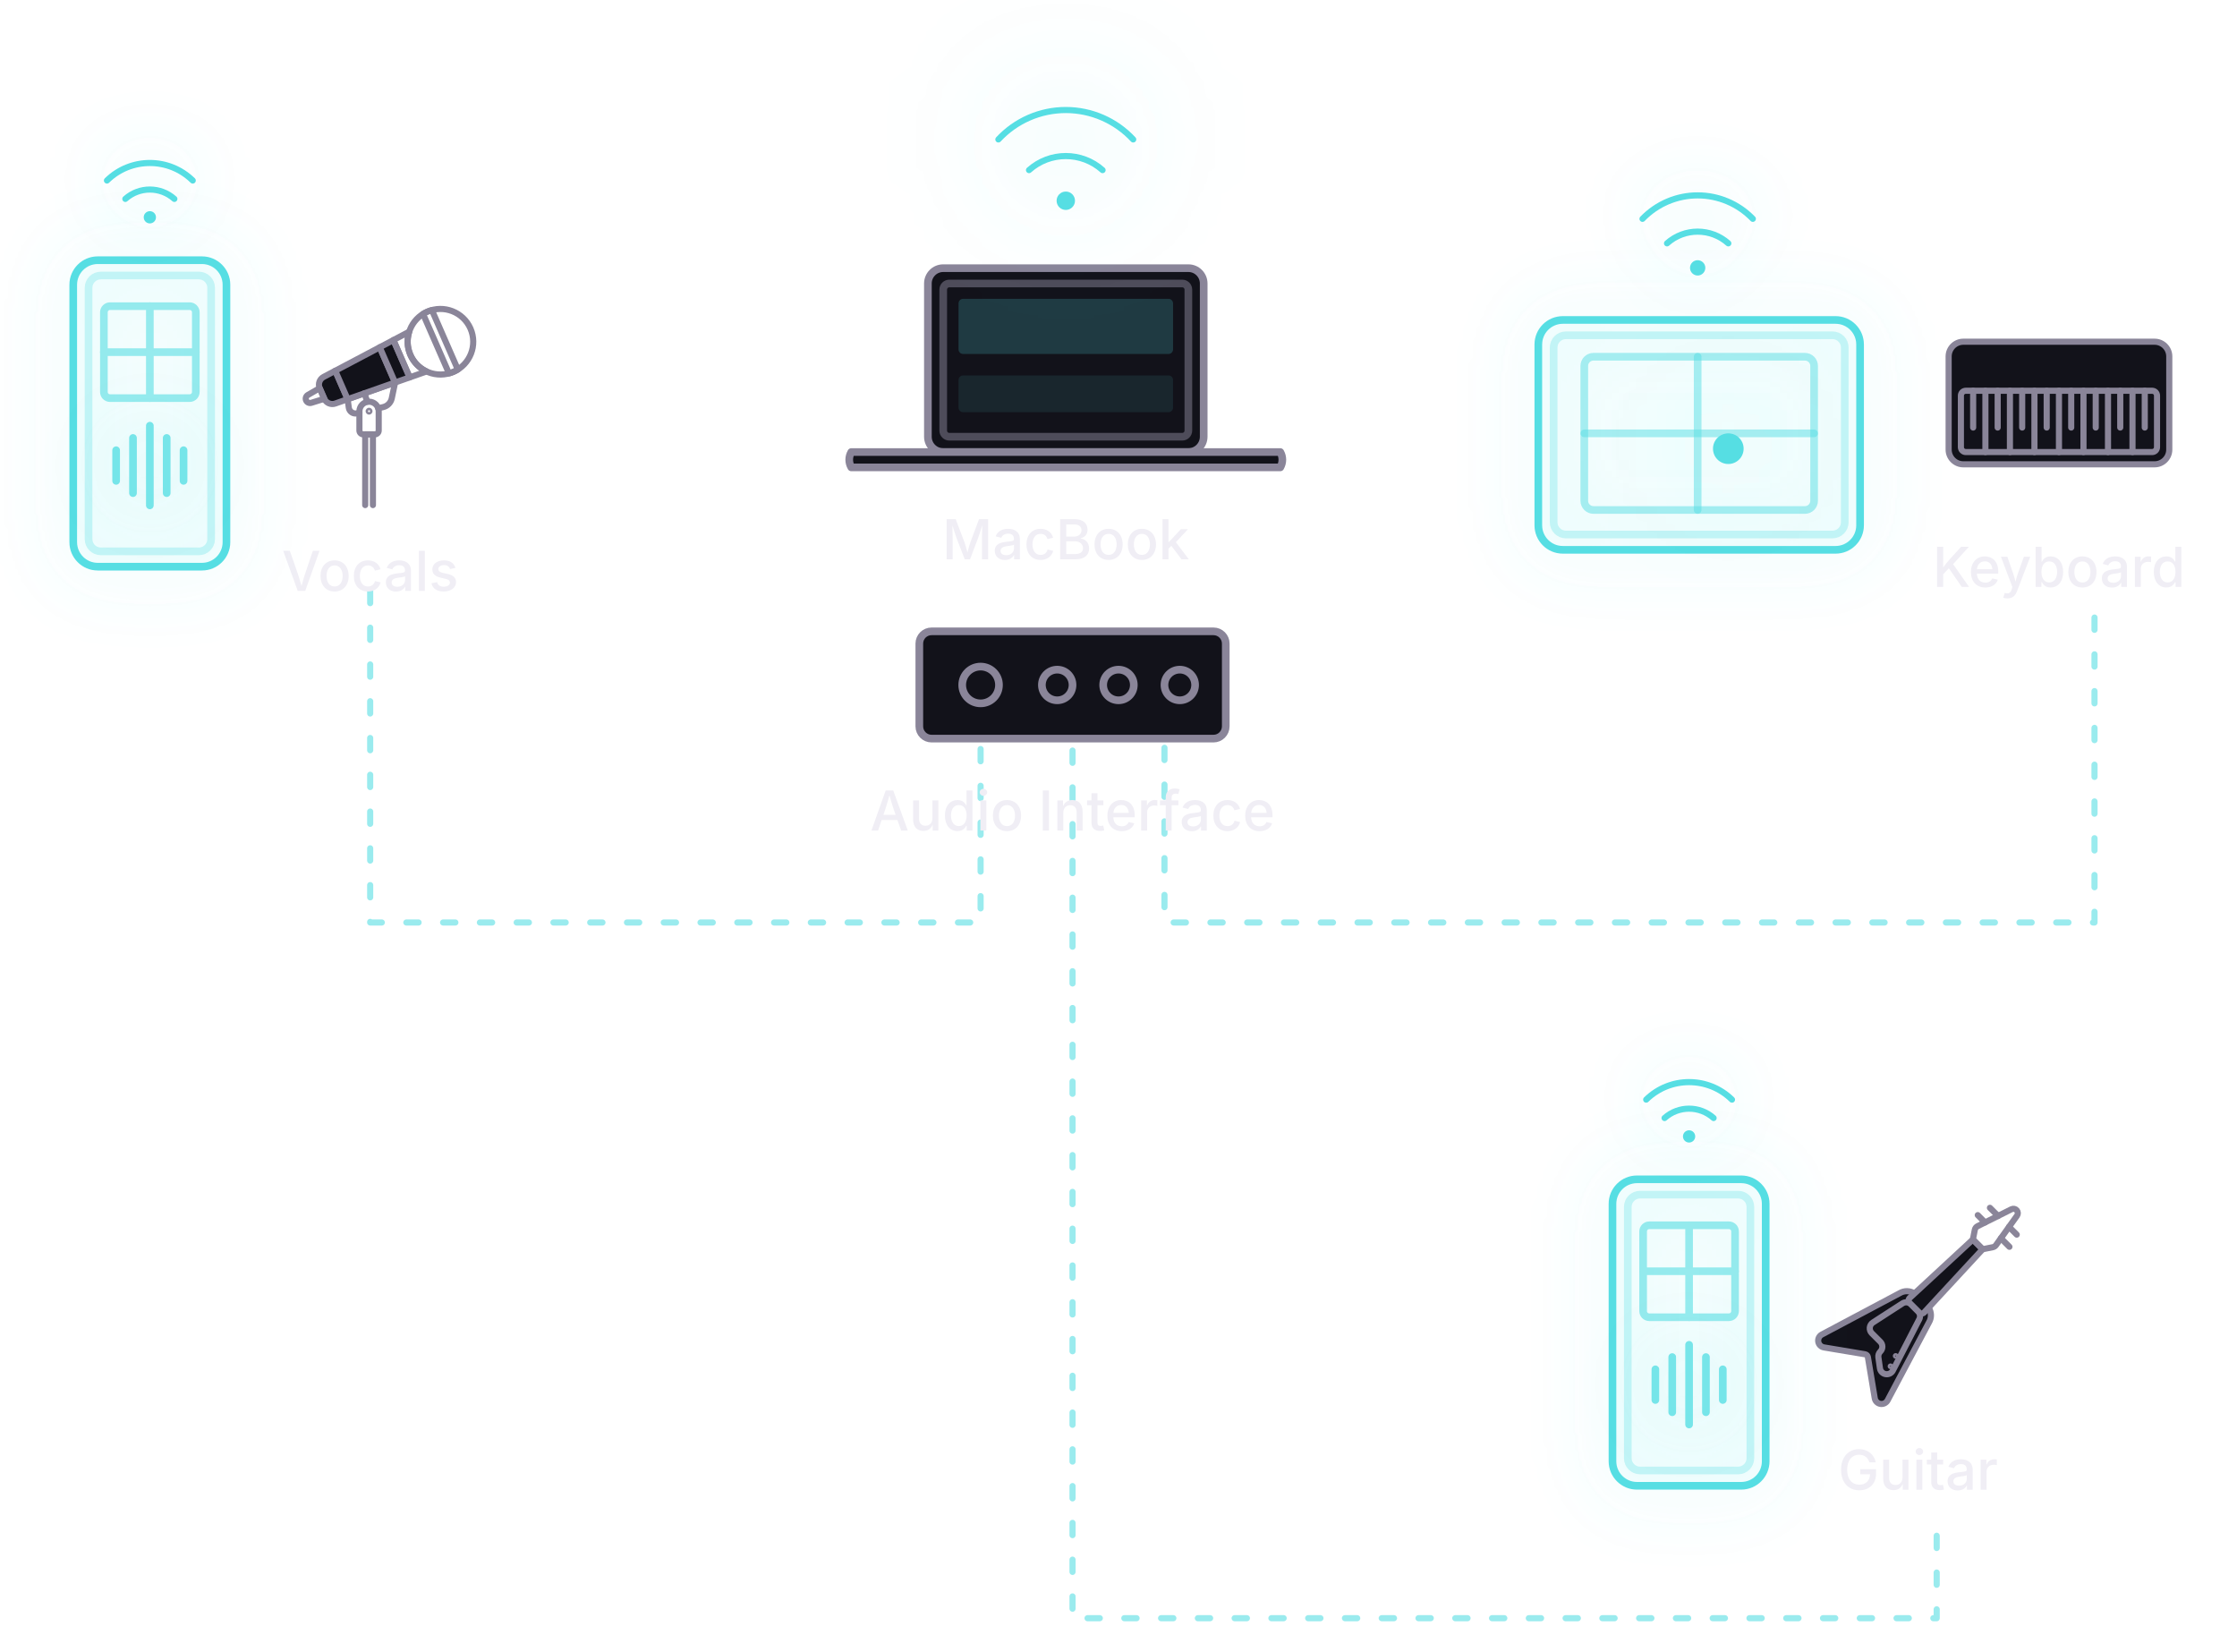
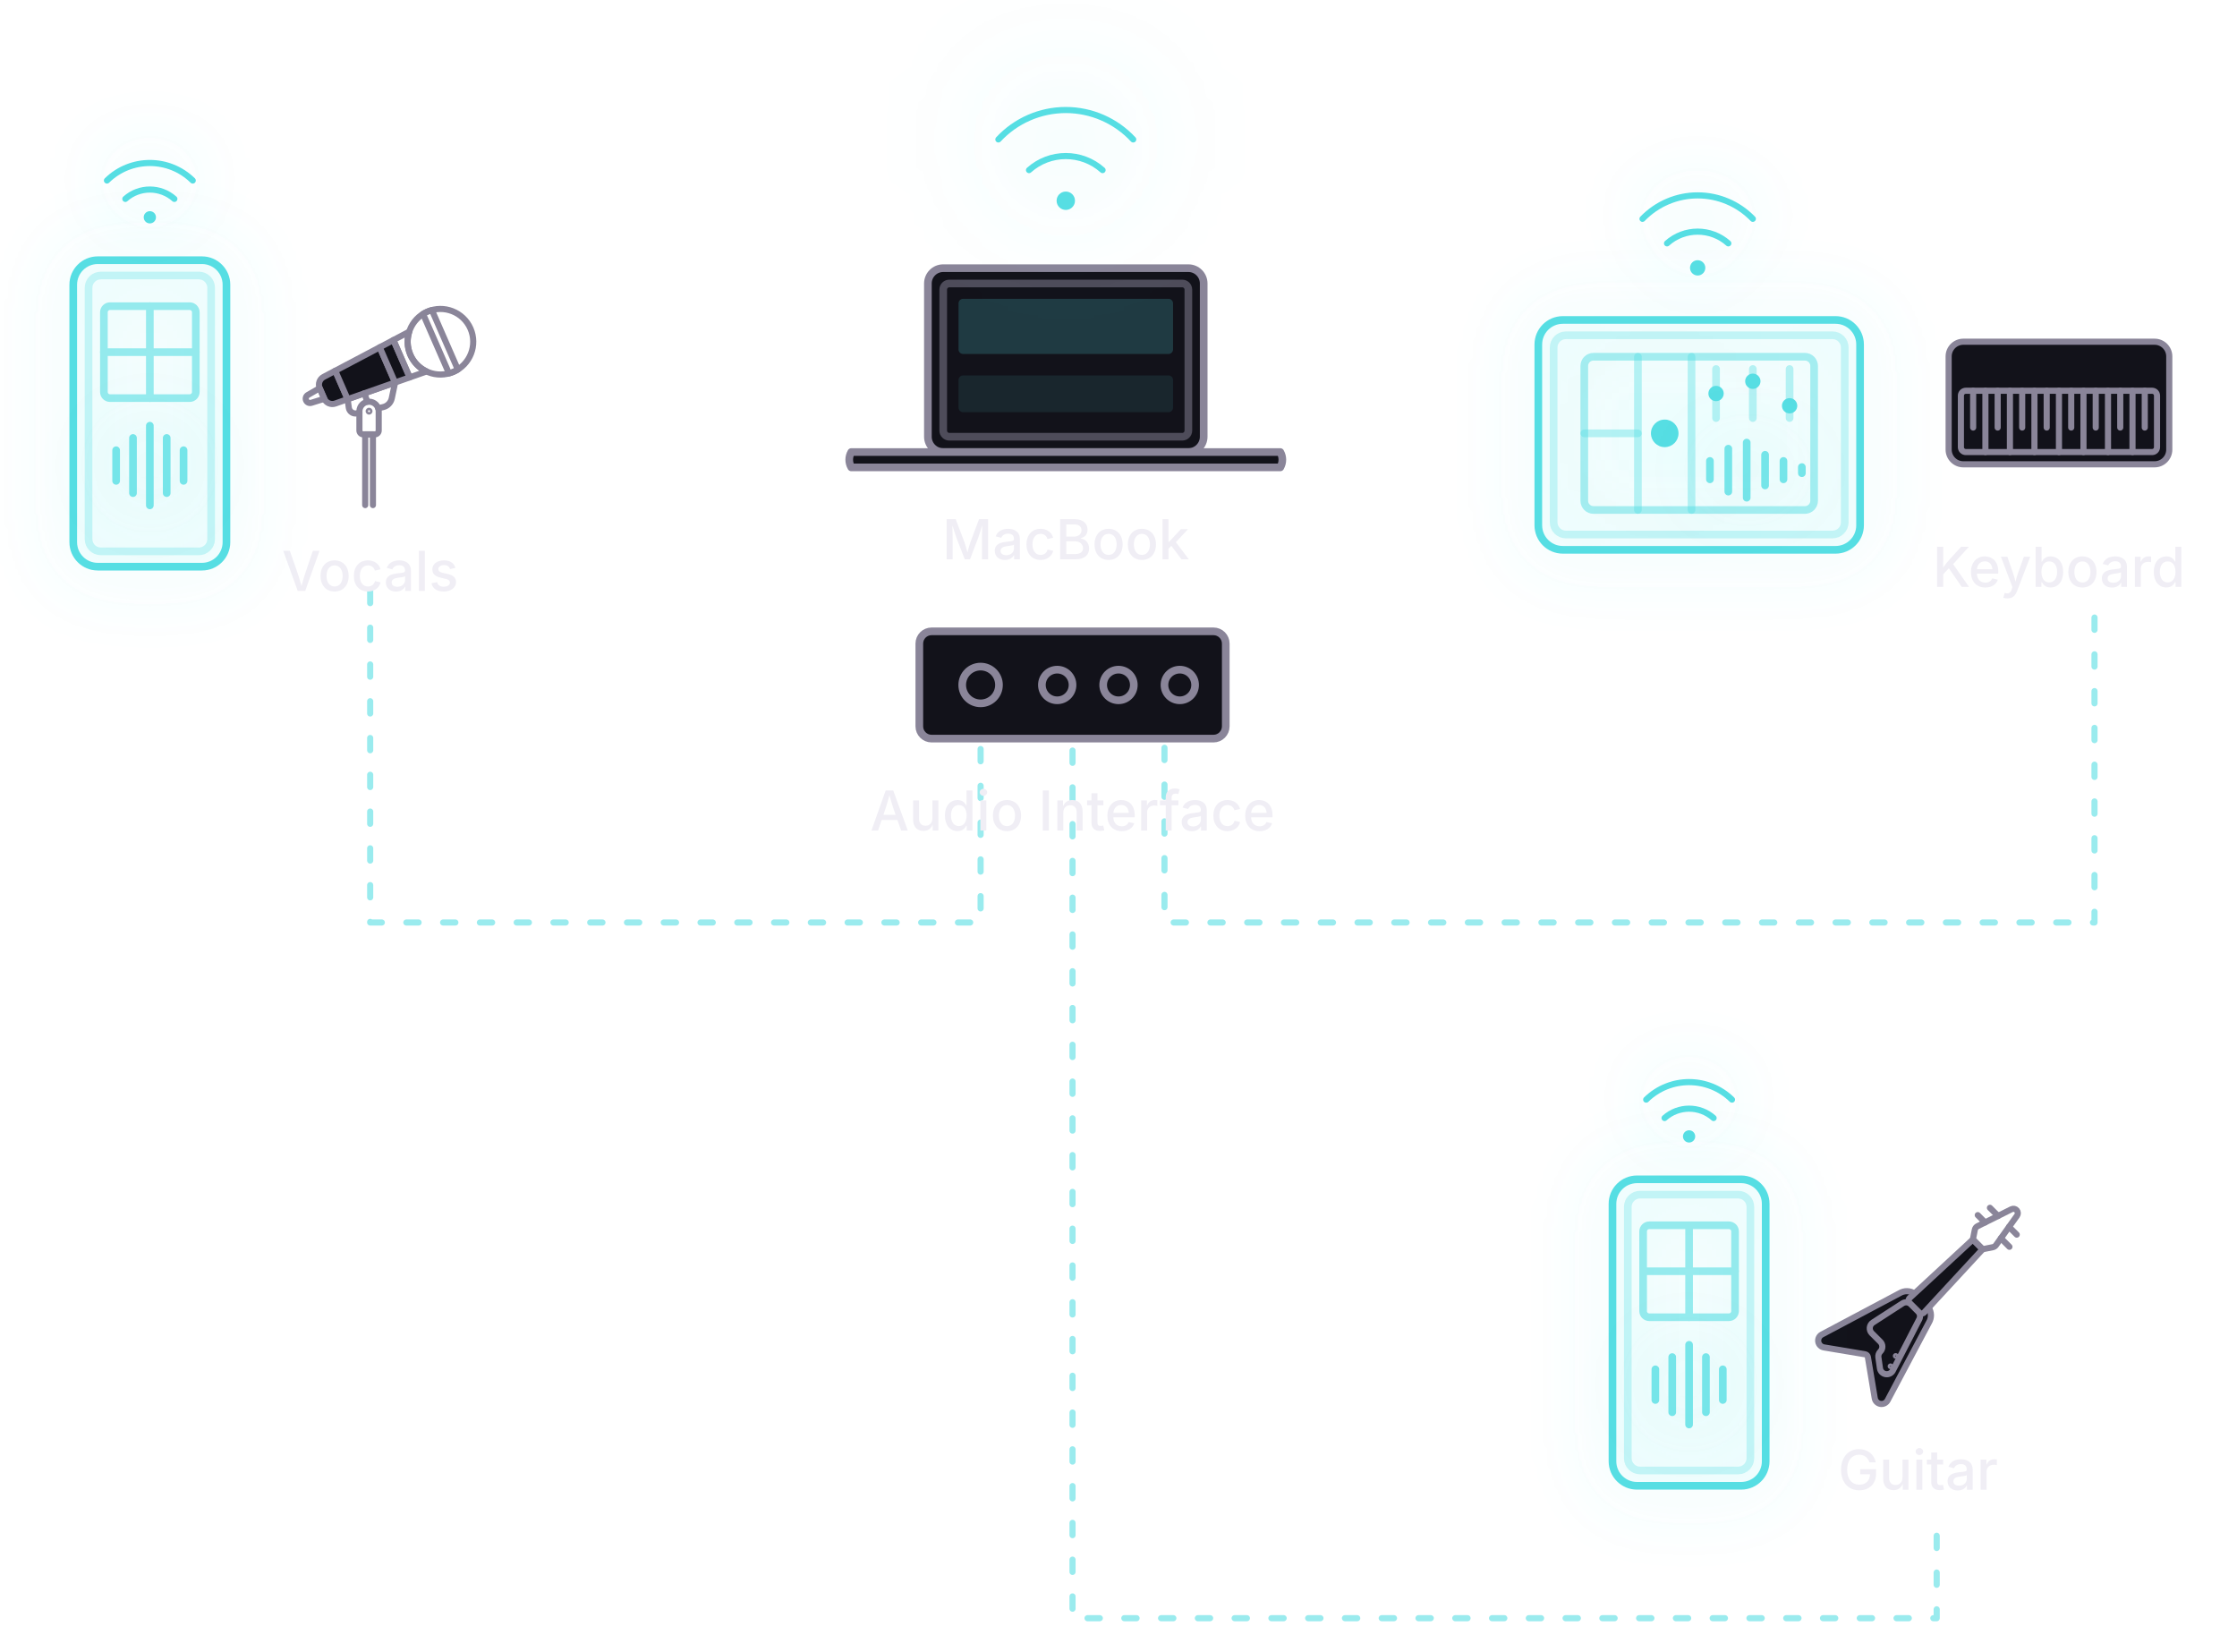
<svg xmlns="http://www.w3.org/2000/svg" viewBox="130 184 730 539" width="100%" height="100%">
  <defs>
    <style>
            .device { stroke: #8a8599; stroke-width: 2.5; fill: none; stroke-linecap: round; stroke-linejoin: round; }
            .device-fill { fill: #8a8599; }
            .device-bg { fill: #12121a; }
            .accent { stroke: #57DEE3; stroke-width: 2.5; fill: none; stroke-linecap: round; stroke-linejoin: round; }
            .accent-fill { fill: #57DEE3; }
            .accent-bg { fill: rgba(87, 222, 227, 0.05); }
            .cable { stroke: #5a5570; stroke-width: 2; fill: none; stroke-dasharray: 6 8; stroke-linecap: round; stroke-linejoin: round; }
            .wifi { stroke: #57DEE3; stroke-width: 2; stroke-linecap: round; stroke-linejoin: round; fill: none; }
            .glow { filter: drop-shadow(0 0 12px rgba(87, 222, 227, 0.4)); }
            .glow-strong { filter: drop-shadow(0 0 20px rgba(87, 222, 227, 0.8)); }
            .text { font-family: 'Outfit', -apple-system, sans-serif; fill: #f0eef5; font-size: 18px; text-anchor: middle; font-weight: 500; }
            .text-sm { font-family: 'Outfit', -apple-system, sans-serif; fill: #8a8599; font-size: 14px; text-anchor: middle; }
        </style>
  </defs>
  <path d="M 250.8 376.8 L 250.8 485 L 450 485 L 450 425" class="wifi" stroke-dasharray="4 8" opacity="0.6" />
  <path d="M 813.5 385.5 L 813.5 485 L 510 485 L 510 425" class="wifi" stroke-dasharray="4 8" opacity="0.6" />
  <path d="M 762 685.1 L 762 712 L 480 712 L 480 425" class="wifi" stroke-dasharray="4 8" opacity="0.6" />
  <g transform="translate(407.8, 271.5)">
    <rect x="25" y="0" width="90" height="60" rx="5" class="device device-bg" />
    <path d="M 0 65 L 140 65 A 5 5 0 0 0 140 60 L 0 60 A 5 5 0 0 0 0 65 Z" class="device device-bg" />
    <rect x="30" y="5" width="80" height="50" rx="2" class="device" stroke-width="1.5" opacity="0.5" />
    <rect x="35" y="10" width="70" height="18" rx="1.5" fill="#57DEE3" opacity="0.2" />
    <rect x="35" y="35" width="70" height="12" rx="1.5" fill="#57DEE3" opacity="0.1" />
    <text x="70" y="95" class="text">MacBook</text>
    <g transform="translate(70, -20)" class="glow-strong">
      <path d="M -12 -12 A 18 18 0 0 1 12 -12" class="wifi" />
      <path d="M -22 -22 A 30 30 0 0 1 22 -22" class="wifi" />
      <circle cx="0" cy="-2" r="3" class="accent-fill" />
    </g>
  </g>
  <g transform="translate(430, 390)">
    <rect x="0" y="0" width="100" height="35" rx="4" class="device device-bg" />
    <circle cx="20" cy="17.5" r="6" class="device" />
    <circle cx="45" cy="17.5" r="5" class="device" />
    <circle cx="65" cy="17.5" r="5" class="device" />
    <circle cx="85" cy="17.5" r="5" class="device" />
    <text x="50" y="65" class="text">Audio Interface</text>
  </g>
  <g transform="translate(217.1, 276.8)">
    <g transform="scale(0.8)">
      <path d="m45.419 50.517 2.04 -0.486a4.651 4.651 0 0 0 3.474 -3.567l1.356 -6.454 -19.354 6.8 0.464 3.462a2.743 2.743 0 0 0 3.355 2.3l0.982 -0.234" class="device" />
      <path d="m27.874 35.228 -4.741 2.5a3.574 3.574 0 0 0 -1.606 4.591l1.89 4.326a3.574 3.574 0 0 0 4.46 1.942l5.058 -1.776Z" class="device device-bg" />
      <path d="m32.935 46.813 19.354 -6.803 -6.272 -14.36 -18.143 9.578 5.061 11.585z" class="device device-bg" />
      <path d="m46.017 25.65 6.272 14.36 5.955 -2.093 -6.645 -15.213 -5.582 2.946z" class="device device-bg" />
      <path d="M83.043 18.026a13.376 13.376 0 1 1 -17.612 -6.9 13.377 13.377 0 0 1 17.612 6.9Z" class="device" />
      <path d="M16.716 45.091a1.758 1.758 0 0 0 1.4 3.2l5.3 -1.647 -1.89 -4.326Z" class="device" />
      <path d="M45.605 51.709a3.935 3.935 0 0 0 -7.869 0v7.869a1.574 1.574 0 0 0 1.574 1.574h4.721a1.574 1.574 0 0 0 1.574 -1.574Z" class="device" />
      <path d="m40.097 90 0 -28.848 3.147 0 0 28.848" class="device" />
      <path d="m39.733 44.423 1.249 3.413" class="device" />
      <path d="M77.885 34.72 67.291 10.466a13.466 13.466 0 0 0 -1.86 0.656 13.317 13.317 0 0 0 -1.745 0.919L74.279 36.3a13.539 13.539 0 0 0 3.606 -1.575Z" class="device" />
      <path d="M58.045 19.3a13.379 13.379 0 0 0 7.078 16.2l-6.879 2.417L51.6 22.7Z" class="device" />
      <path d="M41.671 51.306a0.4 0.4 0 1 1 -0.4 0.4 0.4 0.4 0 0 1 0.4 -0.4m0 -1a1.4 1.4 0 1 0 1.4 1.4 1.4 1.4 0 0 0 -1.4 -1.4Z" class="device-fill" stroke="none" />
    </g>
    <text x="33.7" y="100" class="text">Vocals</text>
  </g>
  <g transform="translate(153.9, 268.9)">
    <rect x="0" y="0" width="50" height="100" rx="8" class="accent accent-bg glow" />
    <rect x="5" y="5" width="40" height="90" rx="4" class="accent" stroke-width="1.5" opacity="0.3" />
    <g opacity="0.6">
      <rect x="10" y="15" width="30" height="30" rx="2" class="accent" stroke-width="1" fill="none" />
      <line x1="10" y1="30" x2="40" y2="30" class="accent" stroke-width="1" />
      <line x1="25" y1="15" x2="25" y2="45" class="accent" stroke-width="1" />
    </g>
    <g class="glow" opacity="0.8">
      <line x1="14" y1="62" x2="14" y2="72" class="accent" stroke-width="2" stroke-linecap="round" />
      <line x1="19.5" y1="58" x2="19.5" y2="76" class="accent" stroke-width="2" stroke-linecap="round" />
      <line x1="25" y1="54" x2="25" y2="80" class="accent" stroke-width="2" stroke-linecap="round" />
      <line x1="30.5" y1="58" x2="30.5" y2="76" class="accent" stroke-width="2" stroke-linecap="round" />
      <line x1="36" y1="62" x2="36" y2="72" class="accent" stroke-width="2" stroke-linecap="round" />
    </g>
    <g transform="translate(25, -12)" class="glow">
      <path d="M -8 -8 A 12 12 0 0 1 8 -8" class="wifi" />
      <path d="M -14 -14 A 20 20 0 0 1 14 -14" class="wifi" />
      <circle cx="0" cy="-2" r="2" class="accent-fill" />
    </g>
  </g>
  <g transform="translate(761.9, 275.5)">
    <g transform="scale(0.8)">
      <rect x="5" y="25" width="90" height="50" rx="6" class="device device-bg" />
      <rect x="10" y="45" width="80" height="25" rx="2" class="device" fill="none" />
      <line x1="20" y1="45" x2="20" y2="70" class="device" />
      <line x1="30" y1="45" x2="30" y2="70" class="device" />
      <line x1="40" y1="45" x2="40" y2="70" class="device" />
      <line x1="50" y1="45" x2="50" y2="70" class="device" />
      <line x1="60" y1="45" x2="60" y2="70" class="device" />
      <line x1="70" y1="45" x2="70" y2="70" class="device" />
      <line x1="80" y1="45" x2="80" y2="70" class="device" />
      <line x1="15" y1="45" x2="15" y2="60" class="device" stroke-width="4" />
      <line x1="25" y1="45" x2="25" y2="60" class="device" stroke-width="4" />
      <line x1="35" y1="45" x2="35" y2="60" class="device" stroke-width="4" />
      <line x1="45" y1="45" x2="45" y2="60" class="device" stroke-width="4" />
      <line x1="55" y1="45" x2="55" y2="60" class="device" stroke-width="4" />
      <line x1="65" y1="45" x2="65" y2="60" class="device" stroke-width="4" />
      <line x1="75" y1="45" x2="75" y2="60" class="device" stroke-width="4" />
      <line x1="85" y1="45" x2="85" y2="60" class="device" stroke-width="4" />
    </g>
    <text x="40" y="100" class="text">Keyboard</text>
  </g>
  <g transform="translate(632, 288.4)">
    <g transform="scale(1)">
      <rect x="0" y="0" width="105" height="75" rx="8" class="accent accent-bg glow" />
      <rect x="5" y="5" width="95" height="65" rx="4" class="accent" stroke-width="1.5" opacity="0.3" />
      <rect x="15" y="12" width="75" height="50" rx="3" class="accent" stroke-width="1.5" opacity="0.5" />
-       <line x1="15" y1="37" x2="90" y2="37" class="accent" stroke-width="0.75" opacity="0.5" />
-       <line x1="52" y1="12" x2="52" y2="62" class="accent" stroke-width="0.75" opacity="0.5" />
-       <circle cx="62" cy="42" r="5" class="accent-fill glow-strong" />
+       <line x1="50" y1="12" x2="50" y2="62" class="accent" stroke-width="1" opacity="0.4" />
+       <line x1="32.5" y1="12" x2="32.5" y2="62" class="accent" stroke-width="1" opacity="0.4" />
+       <line x1="15" y1="37" x2="32.5" y2="37" class="accent" stroke-width="1" opacity="0.4" />
+       <circle cx="41.25" cy="37" r="4.5" class="accent-fill glow-strong" />
+       <line x1="58" y1="16" x2="58" y2="32" class="accent" stroke-width="1.5" opacity="0.4" />
+       <circle cx="58" cy="24" r="2.5" class="accent-fill" />
+       <line x1="70" y1="16" x2="70" y2="32" class="accent" stroke-width="1.5" opacity="0.4" />
+       <circle cx="70" cy="20" r="2.5" class="accent-fill" />
+       <line x1="82" y1="16" x2="82" y2="32" class="accent" stroke-width="1.5" opacity="0.4" />
+       <circle cx="82" cy="28" r="2.5" class="accent-fill" />
+       <g class="glow" opacity="0.8">
+         <line x1="56" y1="46" x2="56" y2="52" class="accent" stroke-width="2" stroke-linecap="round" />
+         <line x1="62" y1="42" x2="62" y2="56" class="accent" stroke-width="2" stroke-linecap="round" />
+         <line x1="68" y1="40" x2="68" y2="58" class="accent" stroke-width="2" stroke-linecap="round" />
+         <line x1="74" y1="44" x2="74" y2="54" class="accent" stroke-width="2" stroke-linecap="round" />
+         <line x1="80" y1="46" x2="80" y2="52" class="accent" stroke-width="2" stroke-linecap="round" />
+         <line x1="86" y1="48" x2="86" y2="50" class="accent" stroke-width="2" stroke-linecap="round" />
+       </g>
      <g transform="translate(52, -15)" class="glow">
        <path d="M -10 -10 A 15 15 0 0 1 10 -10" class="wifi" />
        <path d="M -18 -18 A 25 25 0 0 1 18 -18" class="wifi" />
        <circle cx="0" cy="-2" r="2.5" class="accent-fill" />
      </g>
    </g>
  </g>
  <g transform="translate(715.9, 570.1)">
    <g transform="scale(0.8)">
      <path d="m87.128 17.782 3.146 3.146" class="device" />
      <path d="m79.346 10 3.312 3.311" class="device" />
      <path d="m83.817 22.418 3.477 3.477" class="device" />
      <path d="m74.379 12.98 2.98 2.981" class="device" />
      <path d="m29.674 63.646 5.96 5.961" class="device" />
      <path d="M42.092 63.15a2.108 2.108 0 0 1 -2.981 0l-2.98 -2.981a2.107 2.107 0 0 1 2.98 -2.98l2.981 2.98a2.108 2.108 0 0 1 0 2.981Z" class="device" />
      <path d="M47.059 58.182a2.107 2.107 0 0 1 -2.98 0L41.1 55.2a2.108 2.108 0 0 1 2.981 -2.98l2.98 2.98a2.107 2.107 0 0 1 -0.002 2.982Z" class="device" />
      <path d="M48.574 44.947a5.62 5.62 0 0 0 -6.015 -0.146L10.7 61.719a2.81 2.81 0 0 0 0.932 5.212l16.771 2.8a1.406 1.406 0 0 1 1.155 1.155l2.8 16.771a2.81 2.81 0 0 0 5.212 0.931l16.91 -31.866a5.622 5.622 0 0 0 -0.146 -6.015" class="device device-bg" />
      <path d="M34.641 64.64a2.811 2.811 0 0 1 0 3.974h0a2.81 2.81 0 0 0 -0.8 2.384l0.636 4.453a2.81 2.81 0 0 0 5.223 1.005l10.755 -20.878a2.811 2.811 0 0 0 -0.448 -3.389l-2.832 -2.832a2.81 2.81 0 0 0 -3.513 -0.372L31.6 56.791a2.811 2.811 0 0 0 -0.46 4.346Z" class="device" />
      <path d="M38.785 74.465a0.163 0.163 0 1 1 -0.164 0.163 0.163 0.163 0 0 1 0.164 -0.163m0 -1a1.163 1.163 0 1 0 1.163 1.163 1.163 1.163 0 0 0 -1.163 -1.163Z" class="device-fill" stroke="none" />
      <path d="M40.892 70.25a0.163 0.163 0 1 1 -0.163 0.163 0.164 0.164 0 0 1 0.163 -0.163m0 -1a1.163 1.163 0 1 0 1.164 1.163 1.163 1.163 0 0 0 -1.164 -1.163Z" class="device-fill" stroke="none" />
      <path d="M52.522 52.666a1.406 1.406 0 0 1 -2.012 0.026l-3.921 -3.921a1.4 1.4 0 0 1 0.026 -2.013l25.777 -23.843 3.974 3.974Z" class="device device-bg" />
      <path d="M90.385 13.222a1.792 1.792 0 0 0 -2.26 -2.644l-13.818 6.909a2.111 2.111 0 0 0 -1.124 1.471l-0.791 3.957 3.974 3.974 4.15 -0.83a2.11 2.11 0 0 0 1.3 -0.842Z" class="device" />
    </g>
    <text x="40" y="100" class="text">Guitar</text>
  </g>
  <g transform="translate(656.2, 568.8)">
    <rect x="0" y="0" width="50" height="100" rx="8" class="accent accent-bg glow" />
    <rect x="5" y="5" width="40" height="90" rx="4" class="accent" stroke-width="1.5" opacity="0.3" />
    <g opacity="0.6">
      <rect x="10" y="15" width="30" height="30" rx="2" class="accent" stroke-width="1" fill="none" />
      <line x1="10" y1="30" x2="40" y2="30" class="accent" stroke-width="1" />
      <line x1="25" y1="15" x2="25" y2="45" class="accent" stroke-width="1" />
    </g>
    <g class="glow" opacity="0.8">
      <line x1="14" y1="62" x2="14" y2="72" class="accent" stroke-width="2" stroke-linecap="round" />
      <line x1="19.5" y1="58" x2="19.5" y2="76" class="accent" stroke-width="2" stroke-linecap="round" />
      <line x1="25" y1="54" x2="25" y2="80" class="accent" stroke-width="2" stroke-linecap="round" />
      <line x1="30.5" y1="58" x2="30.5" y2="76" class="accent" stroke-width="2" stroke-linecap="round" />
      <line x1="36" y1="62" x2="36" y2="72" class="accent" stroke-width="2" stroke-linecap="round" />
    </g>
    <g transform="translate(25, -12)" class="glow">
      <path d="M -8 -8 A 12 12 0 0 1 8 -8" class="wifi" />
      <path d="M -14 -14 A 20 20 0 0 1 14 -14" class="wifi" />
      <circle cx="0" cy="-2" r="2" class="accent-fill" />
    </g>
  </g>
</svg>
